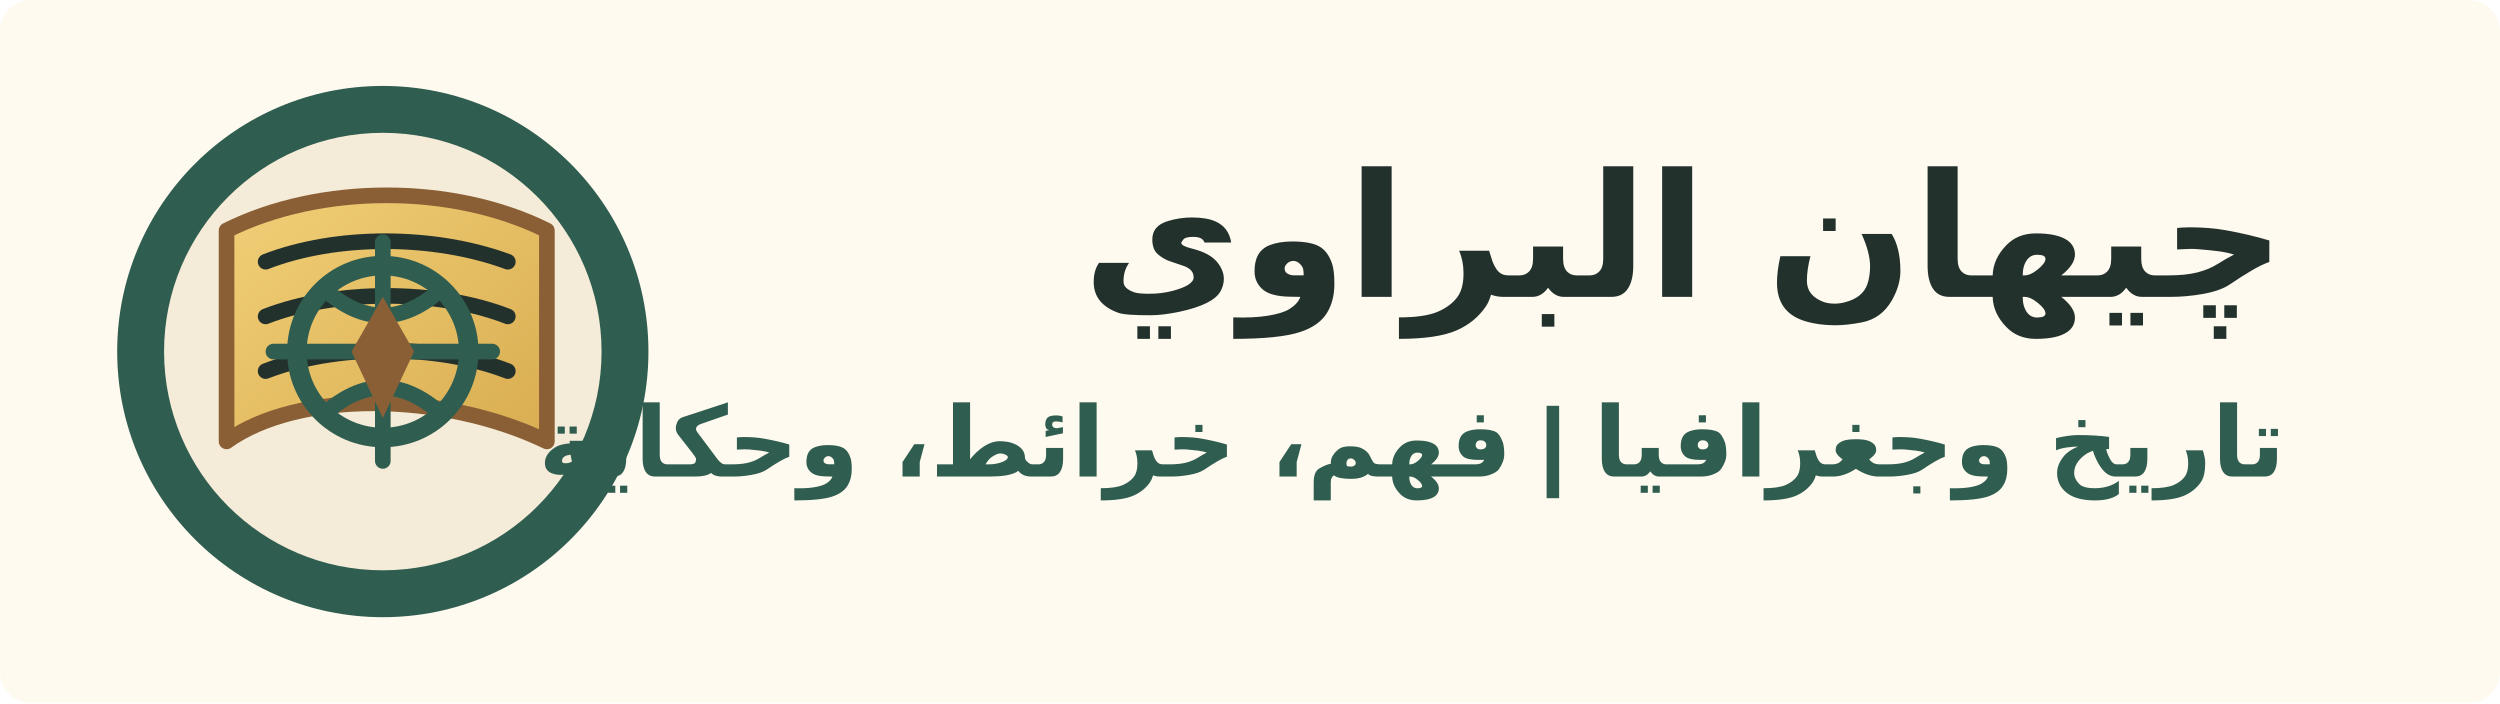
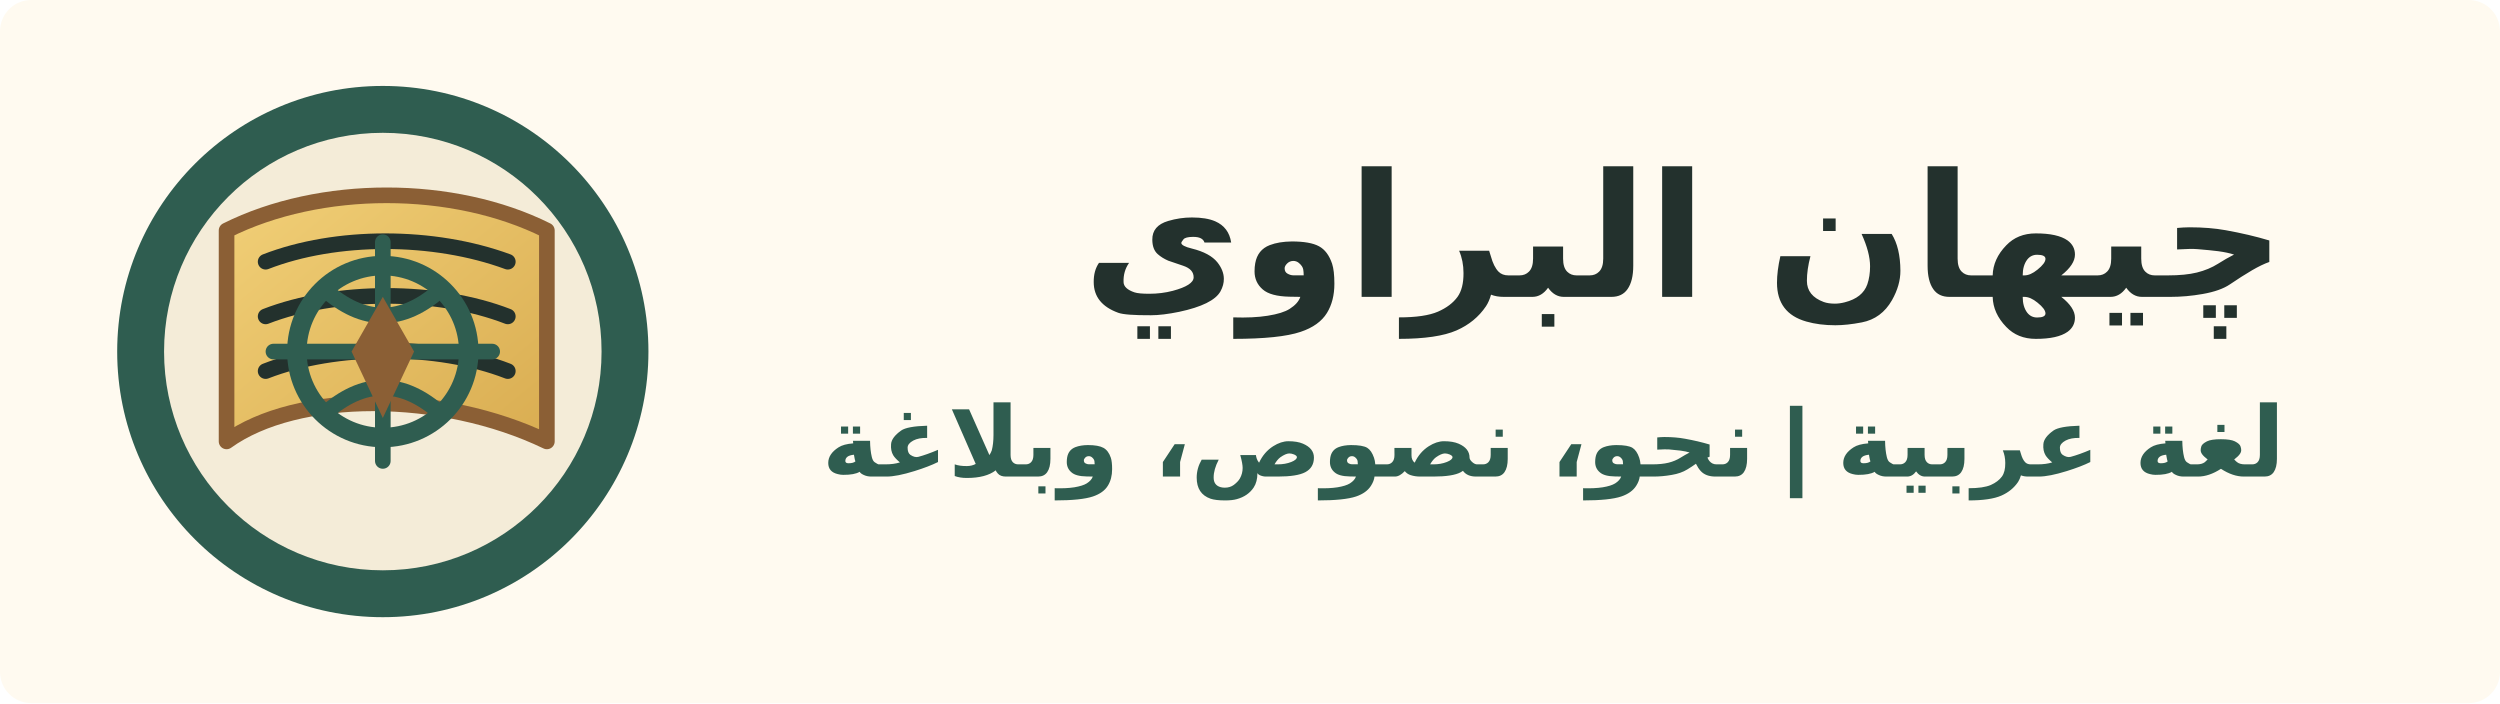
- <svg xmlns="http://www.w3.org/2000/svg" viewBox="0 0 640 180" role="img" aria-label="چيهان البراوي - تاريخ وجغرافيا">
+ <svg xmlns="http://www.w3.org/2000/svg" viewBox="0 0 640 180" role="img" aria-label="چيهان البراوي - لغة عربية">
  <defs>
    <linearGradient id="gold" x1="30" x2="145" y1="20" y2="160" gradientUnits="userSpaceOnUse">
      <stop stop-color="#f3d27a" />
      <stop offset="1" stop-color="#c89436" />
    </linearGradient>
  </defs>
  <rect width="640" height="180" rx="8" fill="#fffaf0" />
  <g transform="translate(28 20)">
    <circle cx="70" cy="70" r="68" fill="#2f5d50" />
    <circle cx="70" cy="70" r="56" fill="#f4ecd8" />
    <path d="M30 93c18-13 55-13 82 0V39c-24-12-58-12-82 0v54Z" fill="url(#gold)" stroke="#8b5f35" stroke-width="4" stroke-linejoin="round" />
    <path d="M40 47c18-7 43-7 62 0M40 61c18-7 44-7 62 0M40 75c18-7 44-7 62 0" fill="none" stroke="#23312d" stroke-width="4" stroke-linecap="round" />
    <circle cx="70" cy="70" r="22" fill="none" stroke="#2f5d50" stroke-width="5" />
    <path d="M70 42v56M42 70h56M55 54c10 9 20 9 30 0M55 86c10-9 20-9 30 0" fill="none" stroke="#2f5d50" stroke-width="4" stroke-linecap="round" />
    <path d="M70 56l8 14-8 17-8-17 8-14Z" fill="#8b5f35" />
  </g>
  <text x="585" y="76" fill="#23312d" font-family="Tahoma, Arial, sans-serif" font-size="44" font-weight="700" text-anchor="end">چيهان البراوي</text>
-   <text x="585" y="122" fill="#2f5d50" font-family="Tahoma, Arial, sans-serif" font-size="25" font-weight="700" text-anchor="end">تاريخ وجغرافيا | فهم، خرائط، وحكاية</text>
+   <text x="585" y="122" fill="#2f5d50" font-family="Tahoma, Arial, sans-serif" font-size="25" font-weight="700" text-anchor="end">لغة عربية | نحو، نصوص، وبلاغة</text>
</svg>
